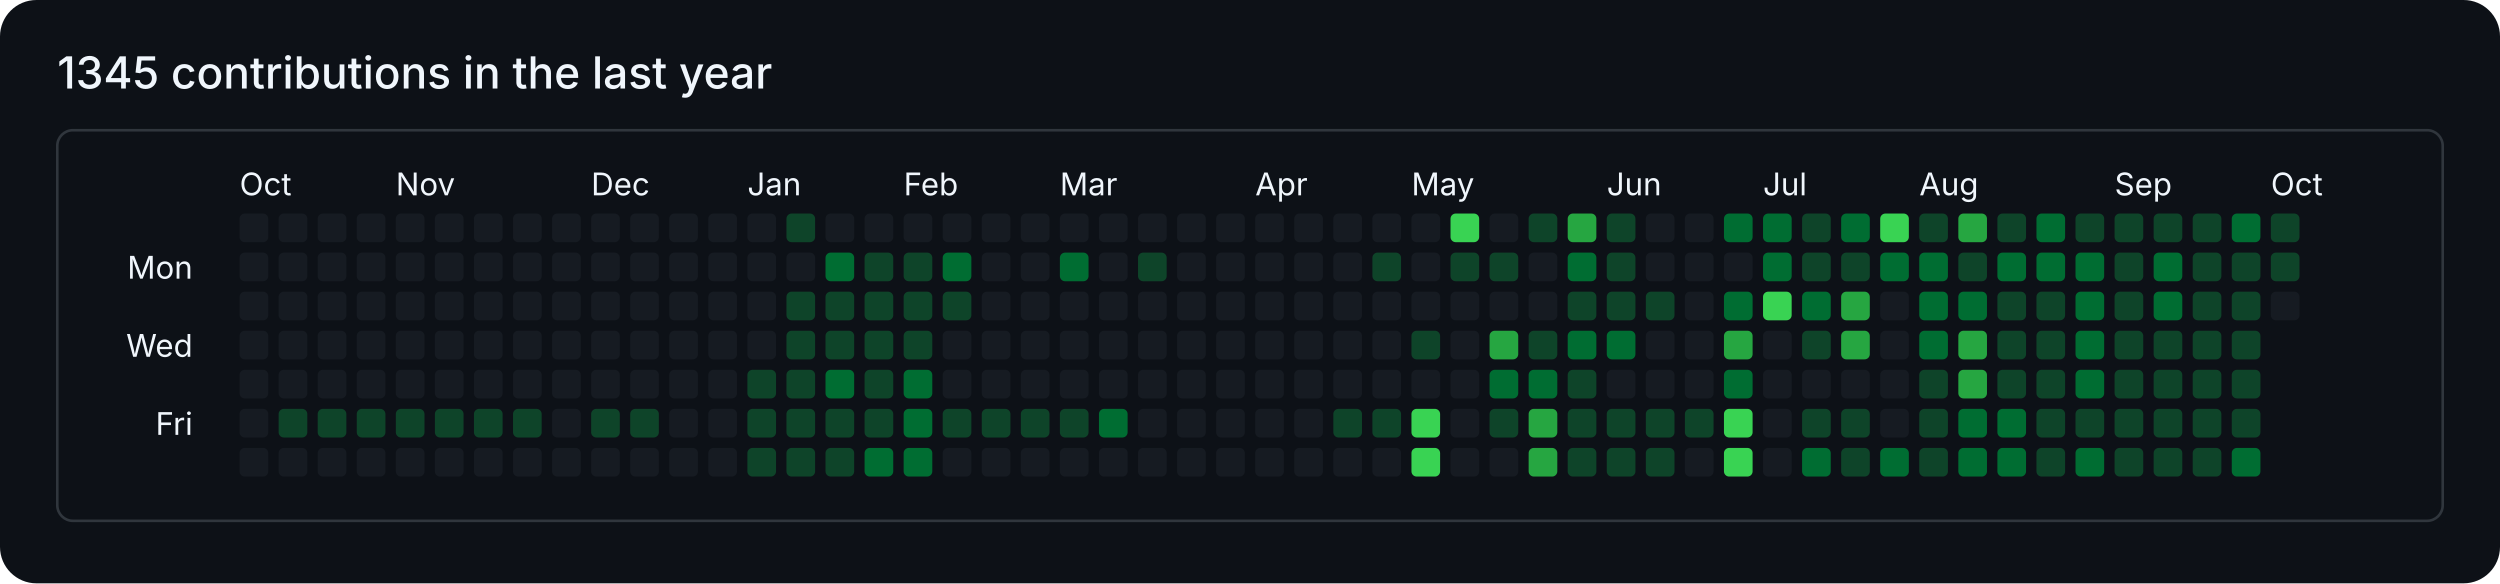
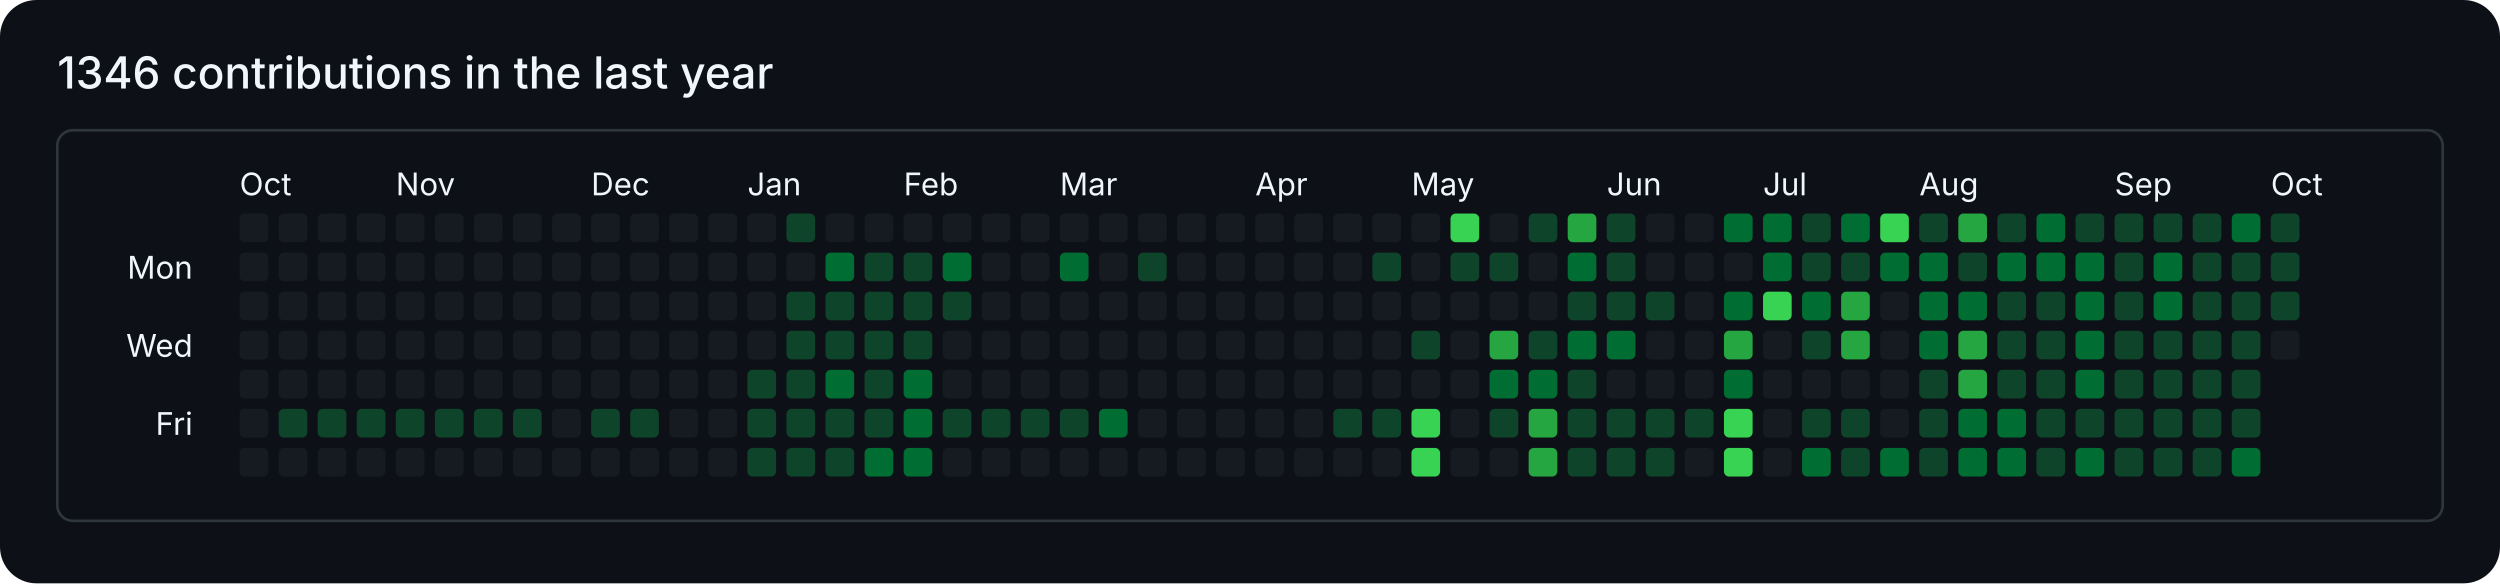
<svg xmlns="http://www.w3.org/2000/svg" width="1200" height="280" viewBox="0 0 960 224" fill="none" role="img" aria-label="AleksZyro GitHub contribution calendar">
  <style>
    .title { font: 500 17px -apple-system, BlinkMacSystemFont, 'Segoe UI', sans-serif; fill: #f0f6fc; }
    .month-label, .weekday-label, .legend, .hint { font: 400 12px -apple-system, BlinkMacSystemFont, 'Segoe UI', sans-serif; fill: #f0f6fc; }
    .hint, .legend-muted { fill: #8b949e; }
    .day-cell { shape-rendering: geometricPrecision; }
  </style>
  <rect width="960" height="224" rx="14" fill="#0d1117" />
-   <text x="22" y="34" class="title">1345 contributions in the last year</text>
+   <text x="22" y="34" class="title">1346 contributions in the last year</text>
  <rect x="22" y="50" width="916" height="150" rx="6" fill="none" stroke="#30363d" />
  <text x="92" y="75" class="month-label">Oct</text>
  <text x="152" y="75" class="month-label">Nov</text>
  <text x="227" y="75" class="month-label">Dec</text>
  <text x="287" y="75" class="month-label">Jan</text>
  <text x="347" y="75" class="month-label">Feb</text>
  <text x="407" y="75" class="month-label">Mar</text>
  <text x="482" y="75" class="month-label">Apr</text>
  <text x="542" y="75" class="month-label">May</text>
  <text x="617" y="75" class="month-label">Jun</text>
  <text x="677" y="75" class="month-label">Jul</text>
  <text x="737" y="75" class="month-label">Aug</text>
  <text x="812" y="75" class="month-label">Sep</text>
  <text x="872" y="75" class="month-label">Oct</text>
  <text x="74" y="107" class="weekday-label" text-anchor="end">Mon</text>
  <text x="74" y="137" class="weekday-label" text-anchor="end">Wed</text>
  <text x="74" y="167" class="weekday-label" text-anchor="end">Fri</text>
  <rect class="day-cell" x="92" y="82" width="11" height="11" rx="2" fill="#161b22" />
  <rect class="day-cell" x="92" y="97" width="11" height="11" rx="2" fill="#161b22" />
  <rect class="day-cell" x="92" y="112" width="11" height="11" rx="2" fill="#161b22" />
  <rect class="day-cell" x="92" y="127" width="11" height="11" rx="2" fill="#161b22" />
  <rect class="day-cell" x="92" y="142" width="11" height="11" rx="2" fill="#161b22" />
  <rect class="day-cell" x="92" y="157" width="11" height="11" rx="2" fill="#161b22" />
  <rect class="day-cell" x="92" y="172" width="11" height="11" rx="2" fill="#161b22" />
  <rect class="day-cell" x="107" y="82" width="11" height="11" rx="2" fill="#161b22" />
  <rect class="day-cell" x="107" y="97" width="11" height="11" rx="2" fill="#161b22" />
  <rect class="day-cell" x="107" y="112" width="11" height="11" rx="2" fill="#161b22" />
  <rect class="day-cell" x="107" y="127" width="11" height="11" rx="2" fill="#161b22" />
  <rect class="day-cell" x="107" y="142" width="11" height="11" rx="2" fill="#161b22" />
  <rect class="day-cell" x="107" y="157" width="11" height="11" rx="2" fill="#0e4429" />
  <rect class="day-cell" x="107" y="172" width="11" height="11" rx="2" fill="#161b22" />
  <rect class="day-cell" x="122" y="82" width="11" height="11" rx="2" fill="#161b22" />
  <rect class="day-cell" x="122" y="97" width="11" height="11" rx="2" fill="#161b22" />
  <rect class="day-cell" x="122" y="112" width="11" height="11" rx="2" fill="#161b22" />
  <rect class="day-cell" x="122" y="127" width="11" height="11" rx="2" fill="#161b22" />
  <rect class="day-cell" x="122" y="142" width="11" height="11" rx="2" fill="#161b22" />
  <rect class="day-cell" x="122" y="157" width="11" height="11" rx="2" fill="#0e4429" />
  <rect class="day-cell" x="122" y="172" width="11" height="11" rx="2" fill="#161b22" />
  <rect class="day-cell" x="137" y="82" width="11" height="11" rx="2" fill="#161b22" />
  <rect class="day-cell" x="137" y="97" width="11" height="11" rx="2" fill="#161b22" />
  <rect class="day-cell" x="137" y="112" width="11" height="11" rx="2" fill="#161b22" />
  <rect class="day-cell" x="137" y="127" width="11" height="11" rx="2" fill="#161b22" />
  <rect class="day-cell" x="137" y="142" width="11" height="11" rx="2" fill="#161b22" />
  <rect class="day-cell" x="137" y="157" width="11" height="11" rx="2" fill="#0e4429" />
  <rect class="day-cell" x="137" y="172" width="11" height="11" rx="2" fill="#161b22" />
  <rect class="day-cell" x="152" y="82" width="11" height="11" rx="2" fill="#161b22" />
  <rect class="day-cell" x="152" y="97" width="11" height="11" rx="2" fill="#161b22" />
  <rect class="day-cell" x="152" y="112" width="11" height="11" rx="2" fill="#161b22" />
  <rect class="day-cell" x="152" y="127" width="11" height="11" rx="2" fill="#161b22" />
  <rect class="day-cell" x="152" y="142" width="11" height="11" rx="2" fill="#161b22" />
  <rect class="day-cell" x="152" y="157" width="11" height="11" rx="2" fill="#0e4429" />
  <rect class="day-cell" x="152" y="172" width="11" height="11" rx="2" fill="#161b22" />
  <rect class="day-cell" x="167" y="82" width="11" height="11" rx="2" fill="#161b22" />
  <rect class="day-cell" x="167" y="97" width="11" height="11" rx="2" fill="#161b22" />
  <rect class="day-cell" x="167" y="112" width="11" height="11" rx="2" fill="#161b22" />
  <rect class="day-cell" x="167" y="127" width="11" height="11" rx="2" fill="#161b22" />
  <rect class="day-cell" x="167" y="142" width="11" height="11" rx="2" fill="#161b22" />
  <rect class="day-cell" x="167" y="157" width="11" height="11" rx="2" fill="#0e4429" />
  <rect class="day-cell" x="167" y="172" width="11" height="11" rx="2" fill="#161b22" />
  <rect class="day-cell" x="182" y="82" width="11" height="11" rx="2" fill="#161b22" />
  <rect class="day-cell" x="182" y="97" width="11" height="11" rx="2" fill="#161b22" />
  <rect class="day-cell" x="182" y="112" width="11" height="11" rx="2" fill="#161b22" />
  <rect class="day-cell" x="182" y="127" width="11" height="11" rx="2" fill="#161b22" />
  <rect class="day-cell" x="182" y="142" width="11" height="11" rx="2" fill="#161b22" />
  <rect class="day-cell" x="182" y="157" width="11" height="11" rx="2" fill="#0e4429" />
  <rect class="day-cell" x="182" y="172" width="11" height="11" rx="2" fill="#161b22" />
  <rect class="day-cell" x="197" y="82" width="11" height="11" rx="2" fill="#161b22" />
  <rect class="day-cell" x="197" y="97" width="11" height="11" rx="2" fill="#161b22" />
  <rect class="day-cell" x="197" y="112" width="11" height="11" rx="2" fill="#161b22" />
  <rect class="day-cell" x="197" y="127" width="11" height="11" rx="2" fill="#161b22" />
  <rect class="day-cell" x="197" y="142" width="11" height="11" rx="2" fill="#161b22" />
  <rect class="day-cell" x="197" y="157" width="11" height="11" rx="2" fill="#0e4429" />
  <rect class="day-cell" x="197" y="172" width="11" height="11" rx="2" fill="#161b22" />
  <rect class="day-cell" x="212" y="82" width="11" height="11" rx="2" fill="#161b22" />
  <rect class="day-cell" x="212" y="97" width="11" height="11" rx="2" fill="#161b22" />
  <rect class="day-cell" x="212" y="112" width="11" height="11" rx="2" fill="#161b22" />
  <rect class="day-cell" x="212" y="127" width="11" height="11" rx="2" fill="#161b22" />
  <rect class="day-cell" x="212" y="142" width="11" height="11" rx="2" fill="#161b22" />
  <rect class="day-cell" x="212" y="157" width="11" height="11" rx="2" fill="#161b22" />
  <rect class="day-cell" x="212" y="172" width="11" height="11" rx="2" fill="#161b22" />
  <rect class="day-cell" x="227" y="82" width="11" height="11" rx="2" fill="#161b22" />
  <rect class="day-cell" x="227" y="97" width="11" height="11" rx="2" fill="#161b22" />
  <rect class="day-cell" x="227" y="112" width="11" height="11" rx="2" fill="#161b22" />
  <rect class="day-cell" x="227" y="127" width="11" height="11" rx="2" fill="#161b22" />
  <rect class="day-cell" x="227" y="142" width="11" height="11" rx="2" fill="#161b22" />
  <rect class="day-cell" x="227" y="157" width="11" height="11" rx="2" fill="#0e4429" />
  <rect class="day-cell" x="227" y="172" width="11" height="11" rx="2" fill="#161b22" />
  <rect class="day-cell" x="242" y="82" width="11" height="11" rx="2" fill="#161b22" />
  <rect class="day-cell" x="242" y="97" width="11" height="11" rx="2" fill="#161b22" />
  <rect class="day-cell" x="242" y="112" width="11" height="11" rx="2" fill="#161b22" />
  <rect class="day-cell" x="242" y="127" width="11" height="11" rx="2" fill="#161b22" />
  <rect class="day-cell" x="242" y="142" width="11" height="11" rx="2" fill="#161b22" />
  <rect class="day-cell" x="242" y="157" width="11" height="11" rx="2" fill="#0e4429" />
  <rect class="day-cell" x="242" y="172" width="11" height="11" rx="2" fill="#161b22" />
  <rect class="day-cell" x="257" y="82" width="11" height="11" rx="2" fill="#161b22" />
  <rect class="day-cell" x="257" y="97" width="11" height="11" rx="2" fill="#161b22" />
  <rect class="day-cell" x="257" y="112" width="11" height="11" rx="2" fill="#161b22" />
  <rect class="day-cell" x="257" y="127" width="11" height="11" rx="2" fill="#161b22" />
  <rect class="day-cell" x="257" y="142" width="11" height="11" rx="2" fill="#161b22" />
  <rect class="day-cell" x="257" y="157" width="11" height="11" rx="2" fill="#161b22" />
  <rect class="day-cell" x="257" y="172" width="11" height="11" rx="2" fill="#161b22" />
  <rect class="day-cell" x="272" y="82" width="11" height="11" rx="2" fill="#161b22" />
  <rect class="day-cell" x="272" y="97" width="11" height="11" rx="2" fill="#161b22" />
  <rect class="day-cell" x="272" y="112" width="11" height="11" rx="2" fill="#161b22" />
  <rect class="day-cell" x="272" y="127" width="11" height="11" rx="2" fill="#161b22" />
  <rect class="day-cell" x="272" y="142" width="11" height="11" rx="2" fill="#161b22" />
  <rect class="day-cell" x="272" y="157" width="11" height="11" rx="2" fill="#161b22" />
  <rect class="day-cell" x="272" y="172" width="11" height="11" rx="2" fill="#161b22" />
  <rect class="day-cell" x="287" y="82" width="11" height="11" rx="2" fill="#161b22" />
  <rect class="day-cell" x="287" y="97" width="11" height="11" rx="2" fill="#161b22" />
  <rect class="day-cell" x="287" y="112" width="11" height="11" rx="2" fill="#161b22" />
  <rect class="day-cell" x="287" y="127" width="11" height="11" rx="2" fill="#161b22" />
  <rect class="day-cell" x="287" y="142" width="11" height="11" rx="2" fill="#0e4429" />
  <rect class="day-cell" x="287" y="157" width="11" height="11" rx="2" fill="#0e4429" />
  <rect class="day-cell" x="287" y="172" width="11" height="11" rx="2" fill="#0e4429" />
  <rect class="day-cell" x="302" y="82" width="11" height="11" rx="2" fill="#0e4429" />
  <rect class="day-cell" x="302" y="97" width="11" height="11" rx="2" fill="#161b22" />
  <rect class="day-cell" x="302" y="112" width="11" height="11" rx="2" fill="#0e4429" />
  <rect class="day-cell" x="302" y="127" width="11" height="11" rx="2" fill="#0e4429" />
  <rect class="day-cell" x="302" y="142" width="11" height="11" rx="2" fill="#0e4429" />
  <rect class="day-cell" x="302" y="157" width="11" height="11" rx="2" fill="#0e4429" />
  <rect class="day-cell" x="302" y="172" width="11" height="11" rx="2" fill="#0e4429" />
  <rect class="day-cell" x="317" y="82" width="11" height="11" rx="2" fill="#161b22" />
  <rect class="day-cell" x="317" y="97" width="11" height="11" rx="2" fill="#006d32" />
  <rect class="day-cell" x="317" y="112" width="11" height="11" rx="2" fill="#0e4429" />
  <rect class="day-cell" x="317" y="127" width="11" height="11" rx="2" fill="#0e4429" />
  <rect class="day-cell" x="317" y="142" width="11" height="11" rx="2" fill="#006d32" />
  <rect class="day-cell" x="317" y="157" width="11" height="11" rx="2" fill="#0e4429" />
  <rect class="day-cell" x="317" y="172" width="11" height="11" rx="2" fill="#0e4429" />
  <rect class="day-cell" x="332" y="82" width="11" height="11" rx="2" fill="#161b22" />
  <rect class="day-cell" x="332" y="97" width="11" height="11" rx="2" fill="#0e4429" />
  <rect class="day-cell" x="332" y="112" width="11" height="11" rx="2" fill="#0e4429" />
  <rect class="day-cell" x="332" y="127" width="11" height="11" rx="2" fill="#0e4429" />
  <rect class="day-cell" x="332" y="142" width="11" height="11" rx="2" fill="#0e4429" />
  <rect class="day-cell" x="332" y="157" width="11" height="11" rx="2" fill="#0e4429" />
  <rect class="day-cell" x="332" y="172" width="11" height="11" rx="2" fill="#006d32" />
  <rect class="day-cell" x="347" y="82" width="11" height="11" rx="2" fill="#161b22" />
  <rect class="day-cell" x="347" y="97" width="11" height="11" rx="2" fill="#0e4429" />
  <rect class="day-cell" x="347" y="112" width="11" height="11" rx="2" fill="#0e4429" />
  <rect class="day-cell" x="347" y="127" width="11" height="11" rx="2" fill="#0e4429" />
  <rect class="day-cell" x="347" y="142" width="11" height="11" rx="2" fill="#006d32" />
  <rect class="day-cell" x="347" y="157" width="11" height="11" rx="2" fill="#006d32" />
  <rect class="day-cell" x="347" y="172" width="11" height="11" rx="2" fill="#006d32" />
  <rect class="day-cell" x="362" y="82" width="11" height="11" rx="2" fill="#161b22" />
  <rect class="day-cell" x="362" y="97" width="11" height="11" rx="2" fill="#006d32" />
  <rect class="day-cell" x="362" y="112" width="11" height="11" rx="2" fill="#0e4429" />
  <rect class="day-cell" x="362" y="127" width="11" height="11" rx="2" fill="#161b22" />
  <rect class="day-cell" x="362" y="142" width="11" height="11" rx="2" fill="#161b22" />
  <rect class="day-cell" x="362" y="157" width="11" height="11" rx="2" fill="#0e4429" />
  <rect class="day-cell" x="362" y="172" width="11" height="11" rx="2" fill="#161b22" />
  <rect class="day-cell" x="377" y="82" width="11" height="11" rx="2" fill="#161b22" />
  <rect class="day-cell" x="377" y="97" width="11" height="11" rx="2" fill="#161b22" />
  <rect class="day-cell" x="377" y="112" width="11" height="11" rx="2" fill="#161b22" />
  <rect class="day-cell" x="377" y="127" width="11" height="11" rx="2" fill="#161b22" />
  <rect class="day-cell" x="377" y="142" width="11" height="11" rx="2" fill="#161b22" />
  <rect class="day-cell" x="377" y="157" width="11" height="11" rx="2" fill="#0e4429" />
  <rect class="day-cell" x="377" y="172" width="11" height="11" rx="2" fill="#161b22" />
  <rect class="day-cell" x="392" y="82" width="11" height="11" rx="2" fill="#161b22" />
  <rect class="day-cell" x="392" y="97" width="11" height="11" rx="2" fill="#161b22" />
  <rect class="day-cell" x="392" y="112" width="11" height="11" rx="2" fill="#161b22" />
  <rect class="day-cell" x="392" y="127" width="11" height="11" rx="2" fill="#161b22" />
  <rect class="day-cell" x="392" y="142" width="11" height="11" rx="2" fill="#161b22" />
  <rect class="day-cell" x="392" y="157" width="11" height="11" rx="2" fill="#0e4429" />
  <rect class="day-cell" x="392" y="172" width="11" height="11" rx="2" fill="#161b22" />
  <rect class="day-cell" x="407" y="82" width="11" height="11" rx="2" fill="#161b22" />
  <rect class="day-cell" x="407" y="97" width="11" height="11" rx="2" fill="#006d32" />
  <rect class="day-cell" x="407" y="112" width="11" height="11" rx="2" fill="#161b22" />
  <rect class="day-cell" x="407" y="127" width="11" height="11" rx="2" fill="#161b22" />
  <rect class="day-cell" x="407" y="142" width="11" height="11" rx="2" fill="#161b22" />
  <rect class="day-cell" x="407" y="157" width="11" height="11" rx="2" fill="#0e4429" />
  <rect class="day-cell" x="407" y="172" width="11" height="11" rx="2" fill="#161b22" />
  <rect class="day-cell" x="422" y="82" width="11" height="11" rx="2" fill="#161b22" />
  <rect class="day-cell" x="422" y="97" width="11" height="11" rx="2" fill="#161b22" />
  <rect class="day-cell" x="422" y="112" width="11" height="11" rx="2" fill="#161b22" />
  <rect class="day-cell" x="422" y="127" width="11" height="11" rx="2" fill="#161b22" />
  <rect class="day-cell" x="422" y="142" width="11" height="11" rx="2" fill="#161b22" />
  <rect class="day-cell" x="422" y="157" width="11" height="11" rx="2" fill="#006d32" />
  <rect class="day-cell" x="422" y="172" width="11" height="11" rx="2" fill="#161b22" />
  <rect class="day-cell" x="437" y="82" width="11" height="11" rx="2" fill="#161b22" />
  <rect class="day-cell" x="437" y="97" width="11" height="11" rx="2" fill="#0e4429" />
  <rect class="day-cell" x="437" y="112" width="11" height="11" rx="2" fill="#161b22" />
  <rect class="day-cell" x="437" y="127" width="11" height="11" rx="2" fill="#161b22" />
  <rect class="day-cell" x="437" y="142" width="11" height="11" rx="2" fill="#161b22" />
  <rect class="day-cell" x="437" y="157" width="11" height="11" rx="2" fill="#161b22" />
  <rect class="day-cell" x="437" y="172" width="11" height="11" rx="2" fill="#161b22" />
  <rect class="day-cell" x="452" y="82" width="11" height="11" rx="2" fill="#161b22" />
  <rect class="day-cell" x="452" y="97" width="11" height="11" rx="2" fill="#161b22" />
  <rect class="day-cell" x="452" y="112" width="11" height="11" rx="2" fill="#161b22" />
  <rect class="day-cell" x="452" y="127" width="11" height="11" rx="2" fill="#161b22" />
  <rect class="day-cell" x="452" y="142" width="11" height="11" rx="2" fill="#161b22" />
  <rect class="day-cell" x="452" y="157" width="11" height="11" rx="2" fill="#161b22" />
  <rect class="day-cell" x="452" y="172" width="11" height="11" rx="2" fill="#161b22" />
  <rect class="day-cell" x="467" y="82" width="11" height="11" rx="2" fill="#161b22" />
  <rect class="day-cell" x="467" y="97" width="11" height="11" rx="2" fill="#161b22" />
  <rect class="day-cell" x="467" y="112" width="11" height="11" rx="2" fill="#161b22" />
  <rect class="day-cell" x="467" y="127" width="11" height="11" rx="2" fill="#161b22" />
  <rect class="day-cell" x="467" y="142" width="11" height="11" rx="2" fill="#161b22" />
  <rect class="day-cell" x="467" y="157" width="11" height="11" rx="2" fill="#161b22" />
  <rect class="day-cell" x="467" y="172" width="11" height="11" rx="2" fill="#161b22" />
  <rect class="day-cell" x="482" y="82" width="11" height="11" rx="2" fill="#161b22" />
  <rect class="day-cell" x="482" y="97" width="11" height="11" rx="2" fill="#161b22" />
  <rect class="day-cell" x="482" y="112" width="11" height="11" rx="2" fill="#161b22" />
  <rect class="day-cell" x="482" y="127" width="11" height="11" rx="2" fill="#161b22" />
  <rect class="day-cell" x="482" y="142" width="11" height="11" rx="2" fill="#161b22" />
  <rect class="day-cell" x="482" y="157" width="11" height="11" rx="2" fill="#161b22" />
  <rect class="day-cell" x="482" y="172" width="11" height="11" rx="2" fill="#161b22" />
  <rect class="day-cell" x="497" y="82" width="11" height="11" rx="2" fill="#161b22" />
  <rect class="day-cell" x="497" y="97" width="11" height="11" rx="2" fill="#161b22" />
  <rect class="day-cell" x="497" y="112" width="11" height="11" rx="2" fill="#161b22" />
  <rect class="day-cell" x="497" y="127" width="11" height="11" rx="2" fill="#161b22" />
  <rect class="day-cell" x="497" y="142" width="11" height="11" rx="2" fill="#161b22" />
  <rect class="day-cell" x="497" y="157" width="11" height="11" rx="2" fill="#161b22" />
  <rect class="day-cell" x="497" y="172" width="11" height="11" rx="2" fill="#161b22" />
  <rect class="day-cell" x="512" y="82" width="11" height="11" rx="2" fill="#161b22" />
  <rect class="day-cell" x="512" y="97" width="11" height="11" rx="2" fill="#161b22" />
  <rect class="day-cell" x="512" y="112" width="11" height="11" rx="2" fill="#161b22" />
  <rect class="day-cell" x="512" y="127" width="11" height="11" rx="2" fill="#161b22" />
  <rect class="day-cell" x="512" y="142" width="11" height="11" rx="2" fill="#161b22" />
  <rect class="day-cell" x="512" y="157" width="11" height="11" rx="2" fill="#0e4429" />
  <rect class="day-cell" x="512" y="172" width="11" height="11" rx="2" fill="#161b22" />
  <rect class="day-cell" x="527" y="82" width="11" height="11" rx="2" fill="#161b22" />
  <rect class="day-cell" x="527" y="97" width="11" height="11" rx="2" fill="#0e4429" />
  <rect class="day-cell" x="527" y="112" width="11" height="11" rx="2" fill="#161b22" />
  <rect class="day-cell" x="527" y="127" width="11" height="11" rx="2" fill="#161b22" />
  <rect class="day-cell" x="527" y="142" width="11" height="11" rx="2" fill="#161b22" />
  <rect class="day-cell" x="527" y="157" width="11" height="11" rx="2" fill="#0e4429" />
  <rect class="day-cell" x="527" y="172" width="11" height="11" rx="2" fill="#161b22" />
  <rect class="day-cell" x="542" y="82" width="11" height="11" rx="2" fill="#161b22" />
  <rect class="day-cell" x="542" y="97" width="11" height="11" rx="2" fill="#161b22" />
  <rect class="day-cell" x="542" y="112" width="11" height="11" rx="2" fill="#161b22" />
  <rect class="day-cell" x="542" y="127" width="11" height="11" rx="2" fill="#0e4429" />
  <rect class="day-cell" x="542" y="142" width="11" height="11" rx="2" fill="#161b22" />
  <rect class="day-cell" x="542" y="157" width="11" height="11" rx="2" fill="#39d353" />
  <rect class="day-cell" x="542" y="172" width="11" height="11" rx="2" fill="#39d353" />
  <rect class="day-cell" x="557" y="82" width="11" height="11" rx="2" fill="#39d353" />
  <rect class="day-cell" x="557" y="97" width="11" height="11" rx="2" fill="#0e4429" />
  <rect class="day-cell" x="557" y="112" width="11" height="11" rx="2" fill="#161b22" />
  <rect class="day-cell" x="557" y="127" width="11" height="11" rx="2" fill="#161b22" />
  <rect class="day-cell" x="557" y="142" width="11" height="11" rx="2" fill="#161b22" />
  <rect class="day-cell" x="557" y="157" width="11" height="11" rx="2" fill="#161b22" />
  <rect class="day-cell" x="557" y="172" width="11" height="11" rx="2" fill="#161b22" />
  <rect class="day-cell" x="572" y="82" width="11" height="11" rx="2" fill="#161b22" />
  <rect class="day-cell" x="572" y="97" width="11" height="11" rx="2" fill="#0e4429" />
  <rect class="day-cell" x="572" y="112" width="11" height="11" rx="2" fill="#161b22" />
  <rect class="day-cell" x="572" y="127" width="11" height="11" rx="2" fill="#26a641" />
  <rect class="day-cell" x="572" y="142" width="11" height="11" rx="2" fill="#006d32" />
  <rect class="day-cell" x="572" y="157" width="11" height="11" rx="2" fill="#0e4429" />
  <rect class="day-cell" x="572" y="172" width="11" height="11" rx="2" fill="#161b22" />
  <rect class="day-cell" x="587" y="82" width="11" height="11" rx="2" fill="#0e4429" />
  <rect class="day-cell" x="587" y="97" width="11" height="11" rx="2" fill="#161b22" />
  <rect class="day-cell" x="587" y="112" width="11" height="11" rx="2" fill="#161b22" />
  <rect class="day-cell" x="587" y="127" width="11" height="11" rx="2" fill="#0e4429" />
  <rect class="day-cell" x="587" y="142" width="11" height="11" rx="2" fill="#006d32" />
  <rect class="day-cell" x="587" y="157" width="11" height="11" rx="2" fill="#26a641" />
  <rect class="day-cell" x="587" y="172" width="11" height="11" rx="2" fill="#26a641" />
  <rect class="day-cell" x="602" y="82" width="11" height="11" rx="2" fill="#26a641" />
  <rect class="day-cell" x="602" y="97" width="11" height="11" rx="2" fill="#006d32" />
  <rect class="day-cell" x="602" y="112" width="11" height="11" rx="2" fill="#0e4429" />
  <rect class="day-cell" x="602" y="127" width="11" height="11" rx="2" fill="#006d32" />
  <rect class="day-cell" x="602" y="142" width="11" height="11" rx="2" fill="#0e4429" />
  <rect class="day-cell" x="602" y="157" width="11" height="11" rx="2" fill="#0e4429" />
  <rect class="day-cell" x="602" y="172" width="11" height="11" rx="2" fill="#0e4429" />
  <rect class="day-cell" x="617" y="82" width="11" height="11" rx="2" fill="#0e4429" />
  <rect class="day-cell" x="617" y="97" width="11" height="11" rx="2" fill="#0e4429" />
  <rect class="day-cell" x="617" y="112" width="11" height="11" rx="2" fill="#0e4429" />
  <rect class="day-cell" x="617" y="127" width="11" height="11" rx="2" fill="#006d32" />
  <rect class="day-cell" x="617" y="142" width="11" height="11" rx="2" fill="#161b22" />
  <rect class="day-cell" x="617" y="157" width="11" height="11" rx="2" fill="#0e4429" />
  <rect class="day-cell" x="617" y="172" width="11" height="11" rx="2" fill="#0e4429" />
  <rect class="day-cell" x="632" y="82" width="11" height="11" rx="2" fill="#161b22" />
  <rect class="day-cell" x="632" y="97" width="11" height="11" rx="2" fill="#161b22" />
  <rect class="day-cell" x="632" y="112" width="11" height="11" rx="2" fill="#0e4429" />
  <rect class="day-cell" x="632" y="127" width="11" height="11" rx="2" fill="#161b22" />
  <rect class="day-cell" x="632" y="142" width="11" height="11" rx="2" fill="#161b22" />
  <rect class="day-cell" x="632" y="157" width="11" height="11" rx="2" fill="#0e4429" />
  <rect class="day-cell" x="632" y="172" width="11" height="11" rx="2" fill="#0e4429" />
  <rect class="day-cell" x="647" y="82" width="11" height="11" rx="2" fill="#161b22" />
  <rect class="day-cell" x="647" y="97" width="11" height="11" rx="2" fill="#161b22" />
  <rect class="day-cell" x="647" y="112" width="11" height="11" rx="2" fill="#161b22" />
  <rect class="day-cell" x="647" y="127" width="11" height="11" rx="2" fill="#161b22" />
  <rect class="day-cell" x="647" y="142" width="11" height="11" rx="2" fill="#161b22" />
  <rect class="day-cell" x="647" y="157" width="11" height="11" rx="2" fill="#0e4429" />
  <rect class="day-cell" x="647" y="172" width="11" height="11" rx="2" fill="#161b22" />
  <rect class="day-cell" x="662" y="82" width="11" height="11" rx="2" fill="#006d32" />
  <rect class="day-cell" x="662" y="97" width="11" height="11" rx="2" fill="#161b22" />
  <rect class="day-cell" x="662" y="112" width="11" height="11" rx="2" fill="#006d32" />
  <rect class="day-cell" x="662" y="127" width="11" height="11" rx="2" fill="#26a641" />
  <rect class="day-cell" x="662" y="142" width="11" height="11" rx="2" fill="#006d32" />
  <rect class="day-cell" x="662" y="157" width="11" height="11" rx="2" fill="#39d353" />
  <rect class="day-cell" x="662" y="172" width="11" height="11" rx="2" fill="#39d353" />
  <rect class="day-cell" x="677" y="82" width="11" height="11" rx="2" fill="#006d32" />
  <rect class="day-cell" x="677" y="97" width="11" height="11" rx="2" fill="#006d32" />
  <rect class="day-cell" x="677" y="112" width="11" height="11" rx="2" fill="#39d353" />
  <rect class="day-cell" x="677" y="127" width="11" height="11" rx="2" fill="#161b22" />
  <rect class="day-cell" x="677" y="142" width="11" height="11" rx="2" fill="#161b22" />
  <rect class="day-cell" x="677" y="157" width="11" height="11" rx="2" fill="#161b22" />
  <rect class="day-cell" x="677" y="172" width="11" height="11" rx="2" fill="#161b22" />
  <rect class="day-cell" x="692" y="82" width="11" height="11" rx="2" fill="#0e4429" />
  <rect class="day-cell" x="692" y="97" width="11" height="11" rx="2" fill="#0e4429" />
  <rect class="day-cell" x="692" y="112" width="11" height="11" rx="2" fill="#006d32" />
  <rect class="day-cell" x="692" y="127" width="11" height="11" rx="2" fill="#0e4429" />
  <rect class="day-cell" x="692" y="142" width="11" height="11" rx="2" fill="#161b22" />
  <rect class="day-cell" x="692" y="157" width="11" height="11" rx="2" fill="#0e4429" />
  <rect class="day-cell" x="692" y="172" width="11" height="11" rx="2" fill="#006d32" />
  <rect class="day-cell" x="707" y="82" width="11" height="11" rx="2" fill="#006d32" />
  <rect class="day-cell" x="707" y="97" width="11" height="11" rx="2" fill="#0e4429" />
  <rect class="day-cell" x="707" y="112" width="11" height="11" rx="2" fill="#26a641" />
  <rect class="day-cell" x="707" y="127" width="11" height="11" rx="2" fill="#26a641" />
  <rect class="day-cell" x="707" y="142" width="11" height="11" rx="2" fill="#161b22" />
  <rect class="day-cell" x="707" y="157" width="11" height="11" rx="2" fill="#0e4429" />
  <rect class="day-cell" x="707" y="172" width="11" height="11" rx="2" fill="#0e4429" />
  <rect class="day-cell" x="722" y="82" width="11" height="11" rx="2" fill="#39d353" />
  <rect class="day-cell" x="722" y="97" width="11" height="11" rx="2" fill="#006d32" />
  <rect class="day-cell" x="722" y="112" width="11" height="11" rx="2" fill="#161b22" />
  <rect class="day-cell" x="722" y="127" width="11" height="11" rx="2" fill="#161b22" />
  <rect class="day-cell" x="722" y="142" width="11" height="11" rx="2" fill="#161b22" />
  <rect class="day-cell" x="722" y="157" width="11" height="11" rx="2" fill="#161b22" />
  <rect class="day-cell" x="722" y="172" width="11" height="11" rx="2" fill="#006d32" />
  <rect class="day-cell" x="737" y="82" width="11" height="11" rx="2" fill="#0e4429" />
  <rect class="day-cell" x="737" y="97" width="11" height="11" rx="2" fill="#006d32" />
  <rect class="day-cell" x="737" y="112" width="11" height="11" rx="2" fill="#006d32" />
  <rect class="day-cell" x="737" y="127" width="11" height="11" rx="2" fill="#006d32" />
  <rect class="day-cell" x="737" y="142" width="11" height="11" rx="2" fill="#0e4429" />
  <rect class="day-cell" x="737" y="157" width="11" height="11" rx="2" fill="#0e4429" />
  <rect class="day-cell" x="737" y="172" width="11" height="11" rx="2" fill="#0e4429" />
  <rect class="day-cell" x="752" y="82" width="11" height="11" rx="2" fill="#26a641" />
  <rect class="day-cell" x="752" y="97" width="11" height="11" rx="2" fill="#0e4429" />
  <rect class="day-cell" x="752" y="112" width="11" height="11" rx="2" fill="#006d32" />
  <rect class="day-cell" x="752" y="127" width="11" height="11" rx="2" fill="#26a641" />
  <rect class="day-cell" x="752" y="142" width="11" height="11" rx="2" fill="#26a641" />
  <rect class="day-cell" x="752" y="157" width="11" height="11" rx="2" fill="#006d32" />
  <rect class="day-cell" x="752" y="172" width="11" height="11" rx="2" fill="#006d32" />
  <rect class="day-cell" x="767" y="82" width="11" height="11" rx="2" fill="#0e4429" />
  <rect class="day-cell" x="767" y="97" width="11" height="11" rx="2" fill="#006d32" />
  <rect class="day-cell" x="767" y="112" width="11" height="11" rx="2" fill="#0e4429" />
  <rect class="day-cell" x="767" y="127" width="11" height="11" rx="2" fill="#0e4429" />
  <rect class="day-cell" x="767" y="142" width="11" height="11" rx="2" fill="#0e4429" />
  <rect class="day-cell" x="767" y="157" width="11" height="11" rx="2" fill="#006d32" />
  <rect class="day-cell" x="767" y="172" width="11" height="11" rx="2" fill="#006d32" />
  <rect class="day-cell" x="782" y="82" width="11" height="11" rx="2" fill="#006d32" />
  <rect class="day-cell" x="782" y="97" width="11" height="11" rx="2" fill="#006d32" />
  <rect class="day-cell" x="782" y="112" width="11" height="11" rx="2" fill="#0e4429" />
  <rect class="day-cell" x="782" y="127" width="11" height="11" rx="2" fill="#0e4429" />
  <rect class="day-cell" x="782" y="142" width="11" height="11" rx="2" fill="#0e4429" />
  <rect class="day-cell" x="782" y="157" width="11" height="11" rx="2" fill="#0e4429" />
  <rect class="day-cell" x="782" y="172" width="11" height="11" rx="2" fill="#0e4429" />
  <rect class="day-cell" x="797" y="82" width="11" height="11" rx="2" fill="#0e4429" />
  <rect class="day-cell" x="797" y="97" width="11" height="11" rx="2" fill="#006d32" />
  <rect class="day-cell" x="797" y="112" width="11" height="11" rx="2" fill="#006d32" />
  <rect class="day-cell" x="797" y="127" width="11" height="11" rx="2" fill="#006d32" />
  <rect class="day-cell" x="797" y="142" width="11" height="11" rx="2" fill="#006d32" />
  <rect class="day-cell" x="797" y="157" width="11" height="11" rx="2" fill="#0e4429" />
  <rect class="day-cell" x="797" y="172" width="11" height="11" rx="2" fill="#006d32" />
  <rect class="day-cell" x="812" y="82" width="11" height="11" rx="2" fill="#0e4429" />
  <rect class="day-cell" x="812" y="97" width="11" height="11" rx="2" fill="#0e4429" />
  <rect class="day-cell" x="812" y="112" width="11" height="11" rx="2" fill="#0e4429" />
  <rect class="day-cell" x="812" y="127" width="11" height="11" rx="2" fill="#0e4429" />
  <rect class="day-cell" x="812" y="142" width="11" height="11" rx="2" fill="#0e4429" />
  <rect class="day-cell" x="812" y="157" width="11" height="11" rx="2" fill="#0e4429" />
  <rect class="day-cell" x="812" y="172" width="11" height="11" rx="2" fill="#0e4429" />
  <rect class="day-cell" x="827" y="82" width="11" height="11" rx="2" fill="#0e4429" />
  <rect class="day-cell" x="827" y="97" width="11" height="11" rx="2" fill="#006d32" />
  <rect class="day-cell" x="827" y="112" width="11" height="11" rx="2" fill="#006d32" />
  <rect class="day-cell" x="827" y="127" width="11" height="11" rx="2" fill="#0e4429" />
  <rect class="day-cell" x="827" y="142" width="11" height="11" rx="2" fill="#0e4429" />
  <rect class="day-cell" x="827" y="157" width="11" height="11" rx="2" fill="#0e4429" />
  <rect class="day-cell" x="827" y="172" width="11" height="11" rx="2" fill="#0e4429" />
  <rect class="day-cell" x="842" y="82" width="11" height="11" rx="2" fill="#0e4429" />
  <rect class="day-cell" x="842" y="97" width="11" height="11" rx="2" fill="#0e4429" />
  <rect class="day-cell" x="842" y="112" width="11" height="11" rx="2" fill="#0e4429" />
  <rect class="day-cell" x="842" y="127" width="11" height="11" rx="2" fill="#0e4429" />
  <rect class="day-cell" x="842" y="142" width="11" height="11" rx="2" fill="#0e4429" />
  <rect class="day-cell" x="842" y="157" width="11" height="11" rx="2" fill="#0e4429" />
  <rect class="day-cell" x="842" y="172" width="11" height="11" rx="2" fill="#0e4429" />
  <rect class="day-cell" x="857" y="82" width="11" height="11" rx="2" fill="#006d32" />
  <rect class="day-cell" x="857" y="97" width="11" height="11" rx="2" fill="#0e4429" />
  <rect class="day-cell" x="857" y="112" width="11" height="11" rx="2" fill="#0e4429" />
  <rect class="day-cell" x="857" y="127" width="11" height="11" rx="2" fill="#0e4429" />
  <rect class="day-cell" x="857" y="142" width="11" height="11" rx="2" fill="#0e4429" />
  <rect class="day-cell" x="857" y="157" width="11" height="11" rx="2" fill="#0e4429" />
  <rect class="day-cell" x="857" y="172" width="11" height="11" rx="2" fill="#006d32" />
  <rect class="day-cell" x="872" y="82" width="11" height="11" rx="2" fill="#0e4429" />
  <rect class="day-cell" x="872" y="97" width="11" height="11" rx="2" fill="#0e4429" />
-   <rect class="day-cell" x="872" y="112" width="11" height="11" rx="2" fill="#161b22" />
+   <rect class="day-cell" x="872" y="112" width="11" height="11" rx="2" fill="#0e4429" />
+   <rect class="day-cell" x="872" y="127" width="11" height="11" rx="2" fill="#161b22" />
</svg>
